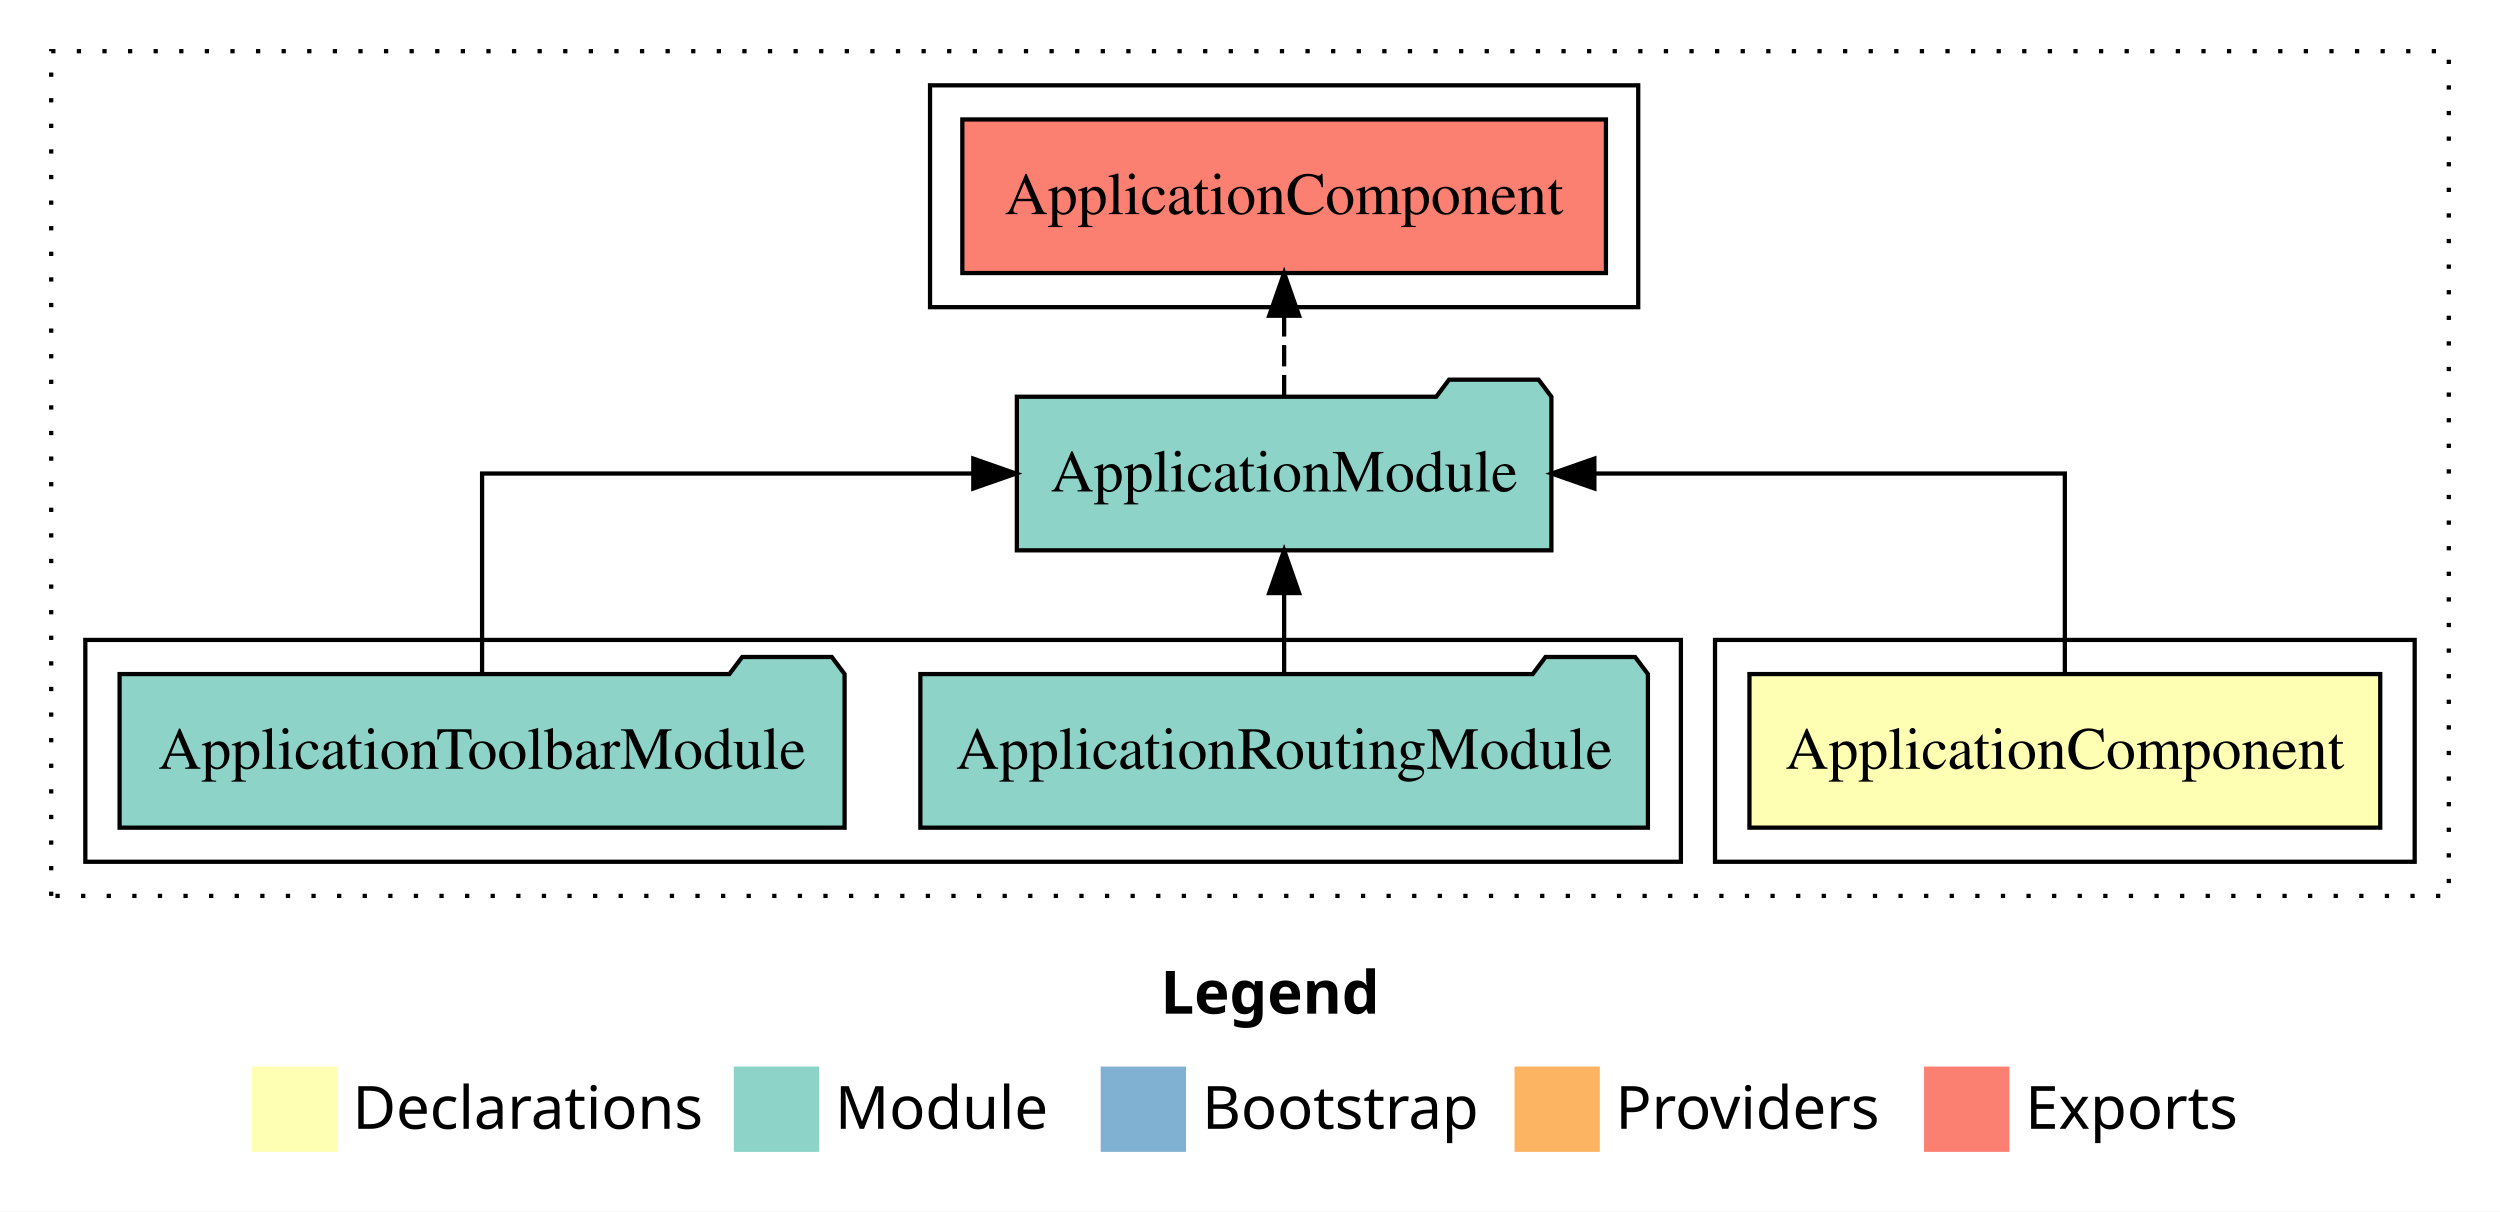
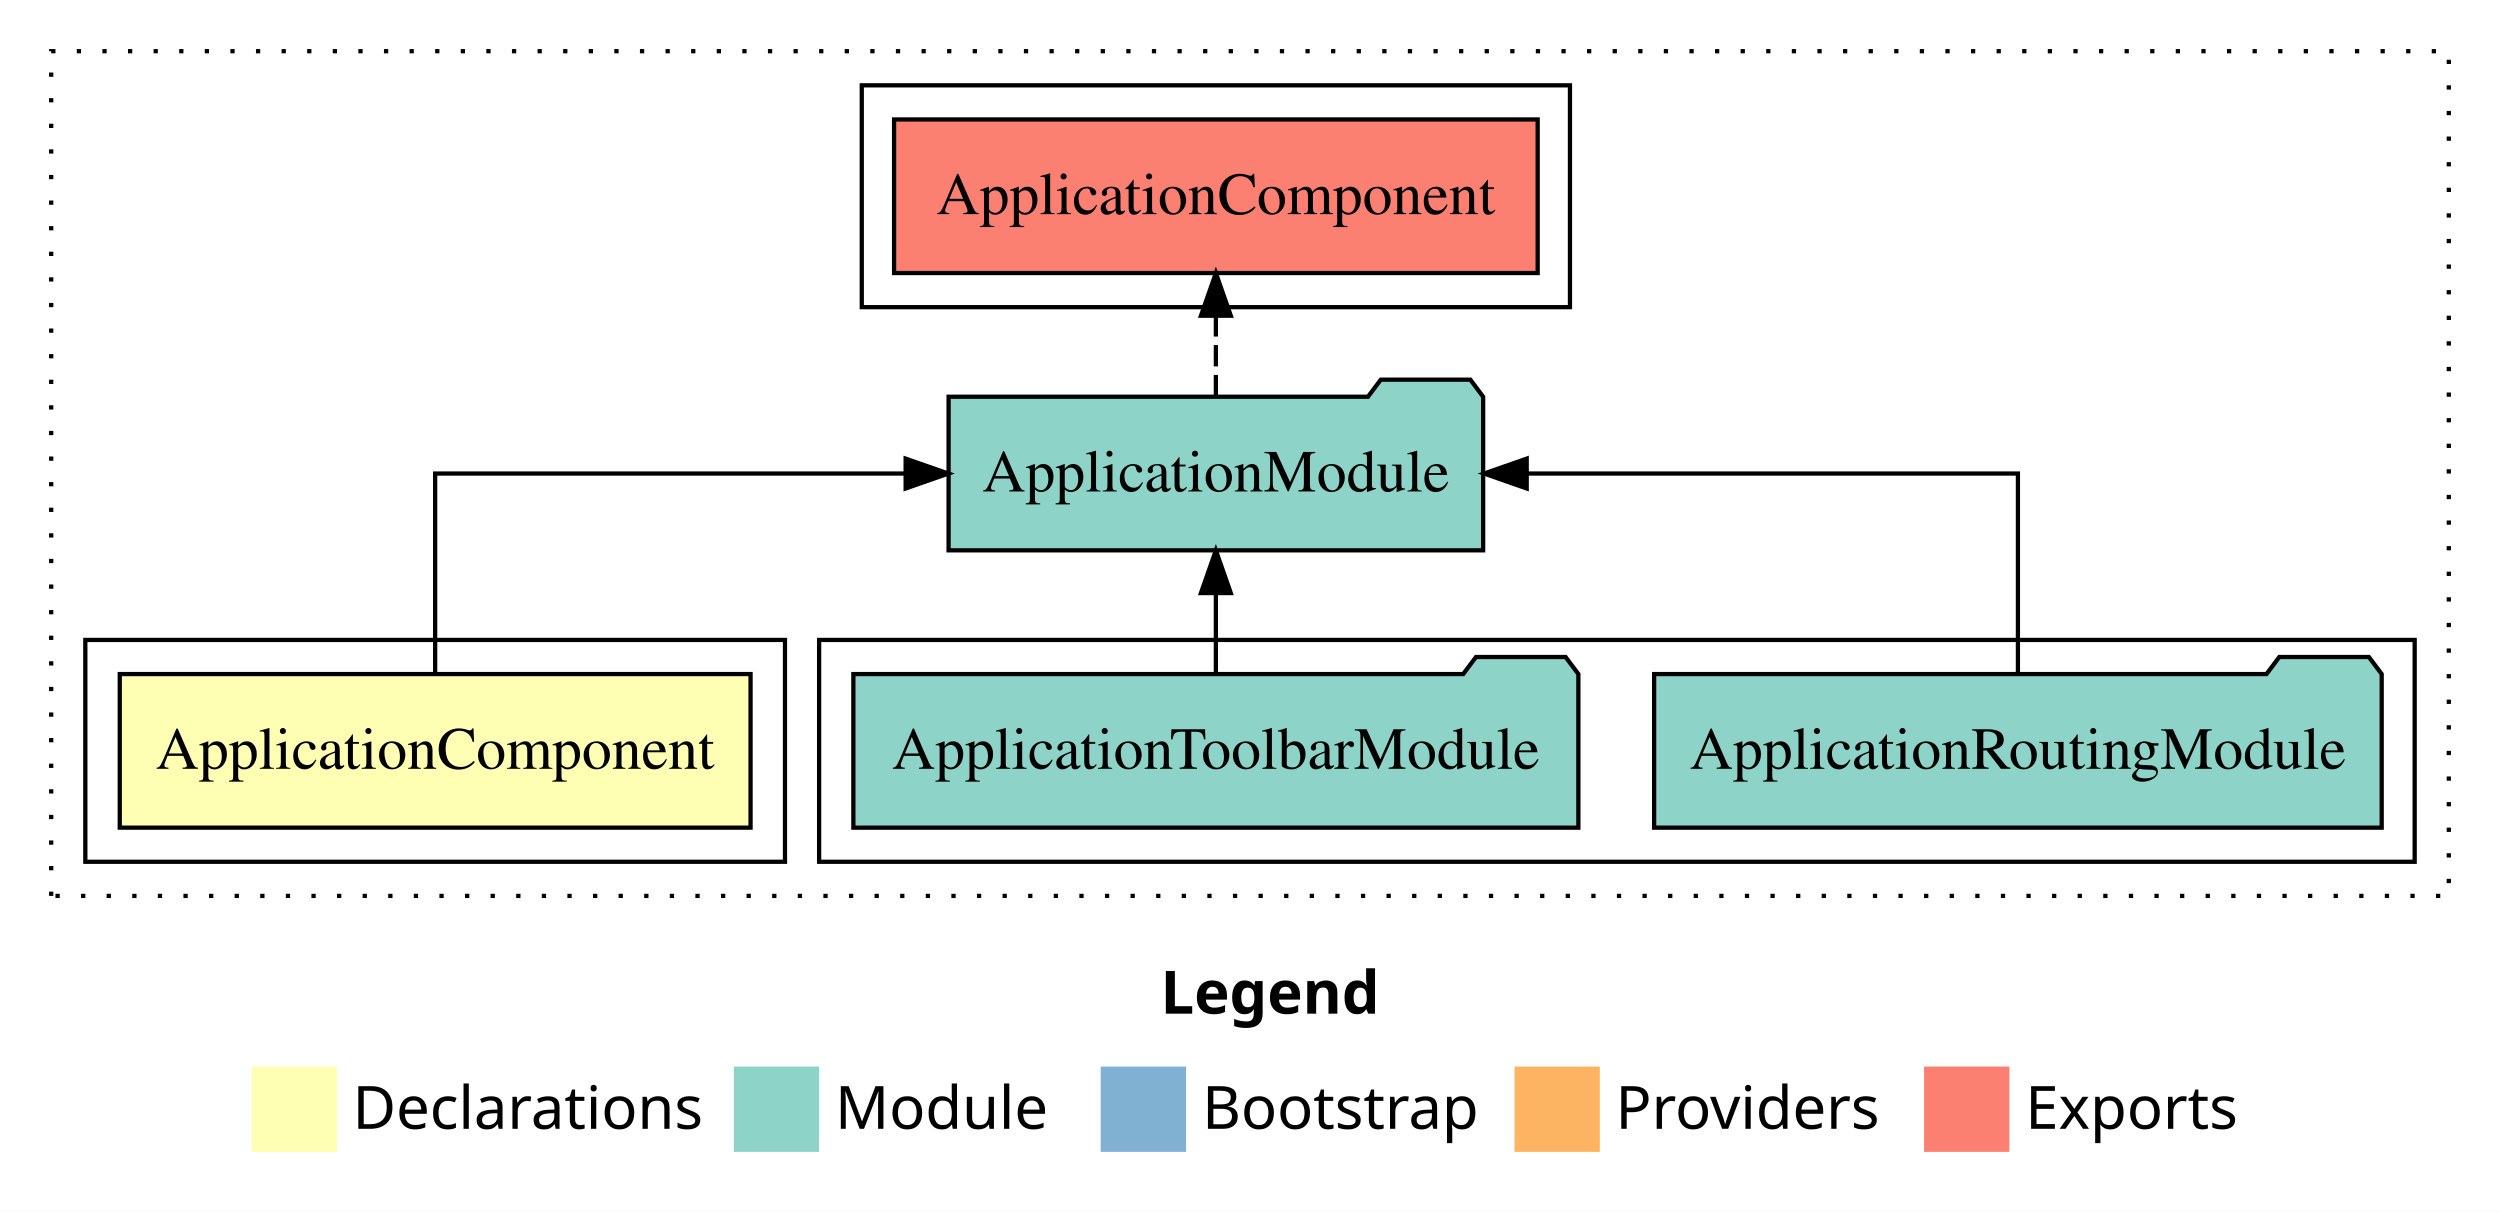
<svg xmlns="http://www.w3.org/2000/svg" width="586pt" height="284pt" viewBox="0.00 0.00 586.00 284.00">
  <g id="graph0" class="graph" transform="scale(1 1) rotate(0) translate(4 280)">
    <polygon fill="white" stroke="transparent" points="-4,4 -4,-280 582,-280 582,4 -4,4" />
    <text text-anchor="start" x="268.01" y="-42.4" font-family="sans-serif" font-weight="bold" font-size="14.00">Legend</text>
    <polygon fill="#ffffb3" stroke="transparent" points="55,-10 55,-30 75,-30 75,-10 55,-10" />
    <text text-anchor="start" x="78.63" y="-15.4" font-family="sans-serif" font-size="14.00">  Declarations</text>
    <polygon fill="#8dd3c7" stroke="transparent" points="168,-10 168,-30 188,-30 188,-10 168,-10" />
    <text text-anchor="start" x="191.73" y="-15.4" font-family="sans-serif" font-size="14.00">  Module</text>
    <polygon fill="#80b1d3" stroke="transparent" points="254,-10 254,-30 274,-30 274,-10 254,-10" />
    <text text-anchor="start" x="277.78" y="-15.4" font-family="sans-serif" font-size="14.00">  Bootstrap</text>
    <polygon fill="#fdb462" stroke="transparent" points="351,-10 351,-30 371,-30 371,-10 351,-10" />
    <text text-anchor="start" x="374.67" y="-15.4" font-family="sans-serif" font-size="14.00">  Providers</text>
    <polygon fill="#fb8072" stroke="transparent" points="447,-10 447,-30 467,-30 467,-10 447,-10" />
    <text text-anchor="start" x="470.73" y="-15.4" font-family="sans-serif" font-size="14.00">  Exports</text>
    <g id="clust1" class="cluster">
      <polygon fill="none" stroke="black" stroke-dasharray="1,5" points="8,-70 8,-268 570,-268 570,-70 8,-70" />
    </g>
-     <g id="clust5" class="cluster">
-       <polygon fill="none" stroke="black" points="214,-208 214,-260 380,-260 380,-208 214,-208" />
+     <g id="clust4" class="cluster">
+       <polygon fill="none" stroke="black" points="188,-78 188,-130 562,-130 562,-78 188,-78" />
    </g>
    <g id="clust2" class="cluster">
-       <polygon fill="none" stroke="black" points="398,-78 398,-130 562,-130 562,-78 398,-78" />
+       <polygon fill="none" stroke="black" points="16,-78 16,-130 180,-130 180,-78 16,-78" />
    </g>
-     <g id="clust4" class="cluster">
-       <polygon fill="none" stroke="black" points="16,-78 16,-130 390,-130 390,-78 16,-78" />
+     <g id="clust5" class="cluster">
+       <polygon fill="none" stroke="black" points="198,-208 198,-260 364,-260 364,-208 198,-208" />
    </g>
    <g id="node1" class="node">
-       <polygon fill="#ffffb3" stroke="black" points="553.93,-122 406.07,-122 406.07,-86 553.93,-86 553.93,-122" />
-       <text text-anchor="middle" x="480" y="-99.8" font-family="Times,serif" font-size="14.00">ApplicationComponent</text>
+       <polygon fill="#ffffb3" stroke="black" points="171.93,-122 24.07,-122 24.07,-86 171.93,-86 171.93,-122" />
+       <text text-anchor="middle" x="98" y="-99.8" font-family="Times,serif" font-size="14.00">ApplicationComponent</text>
    </g>
    <g id="node2" class="node">
-       <polygon fill="#8dd3c7" stroke="black" points="359.65,-187 356.65,-191 335.65,-191 332.65,-187 234.35,-187 234.35,-151 359.65,-151 359.65,-187" />
-       <text text-anchor="middle" x="297" y="-164.8" font-family="Times,serif" font-size="14.00">ApplicationModule</text>
+       <polygon fill="#8dd3c7" stroke="black" points="343.65,-187 340.65,-191 319.65,-191 316.65,-187 218.35,-187 218.35,-151 343.65,-151 343.65,-187" />
+       <text text-anchor="middle" x="281" y="-164.8" font-family="Times,serif" font-size="14.00">ApplicationModule</text>
    </g>
    <g id="edge1" class="edge">
-       <path fill="none" stroke="black" d="M480,-122.11C480,-141.34 480,-169 480,-169 480,-169 369.72,-169 369.72,-169" />
-       <polygon fill="black" stroke="black" points="369.72,-165.5 359.72,-169 369.72,-172.5 369.72,-165.5" />
+       <path fill="none" stroke="black" d="M98,-122.11C98,-141.34 98,-169 98,-169 98,-169 208.28,-169 208.28,-169" />
+       <polygon fill="black" stroke="black" points="208.28,-172.5 218.28,-169 208.28,-165.5 208.28,-172.5" />
    </g>
    <g id="node5" class="node">
-       <polygon fill="#fb8072" stroke="black" points="372.43,-252 221.57,-252 221.57,-216 372.43,-216 372.43,-252" />
-       <text text-anchor="middle" x="297" y="-229.8" font-family="Times,serif" font-size="14.00">ApplicationComponent </text>
+       <polygon fill="#fb8072" stroke="black" points="356.43,-252 205.57,-252 205.57,-216 356.43,-216 356.43,-252" />
+       <text text-anchor="middle" x="281" y="-229.8" font-family="Times,serif" font-size="14.00">ApplicationComponent </text>
    </g>
    <g id="edge4" class="edge">
-       <path fill="none" stroke="black" stroke-dasharray="5,2" d="M297,-187.11C297,-187.11 297,-205.99 297,-205.99" />
-       <polygon fill="black" stroke="black" points="293.5,-205.99 297,-215.99 300.5,-205.99 293.5,-205.99" />
+       <path fill="none" stroke="black" stroke-dasharray="5,2" d="M281,-187.11C281,-187.11 281,-205.99 281,-205.99" />
+       <polygon fill="black" stroke="black" points="277.5,-205.99 281,-215.99 284.5,-205.99 277.5,-205.99" />
    </g>
    <g id="node3" class="node">
-       <polygon fill="#8dd3c7" stroke="black" points="382.27,-122 379.27,-126 358.27,-126 355.27,-122 211.73,-122 211.73,-86 382.27,-86 382.27,-122" />
-       <text text-anchor="middle" x="297" y="-99.8" font-family="Times,serif" font-size="14.00">ApplicationRoutingModule</text>
+       <polygon fill="#8dd3c7" stroke="black" points="554.27,-122 551.27,-126 530.27,-126 527.27,-122 383.73,-122 383.73,-86 554.27,-86 554.27,-122" />
+       <text text-anchor="middle" x="469" y="-99.8" font-family="Times,serif" font-size="14.00">ApplicationRoutingModule</text>
    </g>
    <g id="edge2" class="edge">
-       <path fill="none" stroke="black" d="M297,-122.11C297,-122.11 297,-140.99 297,-140.99" />
-       <polygon fill="black" stroke="black" points="293.5,-140.99 297,-150.99 300.5,-140.99 293.5,-140.99" />
+       <path fill="none" stroke="black" d="M469,-122.11C469,-141.34 469,-169 469,-169 469,-169 353.86,-169 353.86,-169" />
+       <polygon fill="black" stroke="black" points="353.86,-165.5 343.86,-169 353.86,-172.5 353.86,-165.5" />
    </g>
    <g id="node4" class="node">
-       <polygon fill="#8dd3c7" stroke="black" points="193.97,-122 190.97,-126 169.97,-126 166.97,-122 24.03,-122 24.03,-86 193.97,-86 193.97,-122" />
-       <text text-anchor="middle" x="109" y="-99.8" font-family="Times,serif" font-size="14.00">ApplicationToolbarModule</text>
+       <polygon fill="#8dd3c7" stroke="black" points="365.97,-122 362.97,-126 341.97,-126 338.97,-122 196.03,-122 196.03,-86 365.97,-86 365.97,-122" />
+       <text text-anchor="middle" x="281" y="-99.8" font-family="Times,serif" font-size="14.00">ApplicationToolbarModule</text>
    </g>
    <g id="edge3" class="edge">
-       <path fill="none" stroke="black" d="M109,-122.11C109,-141.34 109,-169 109,-169 109,-169 224.14,-169 224.14,-169" />
-       <polygon fill="black" stroke="black" points="224.14,-172.5 234.14,-169 224.14,-165.5 224.14,-172.5" />
+       <path fill="none" stroke="black" d="M281,-122.11C281,-122.11 281,-140.99 281,-140.99" />
+       <polygon fill="black" stroke="black" points="277.5,-140.99 281,-150.99 284.5,-140.99 277.5,-140.99" />
    </g>
  </g>
</svg>
